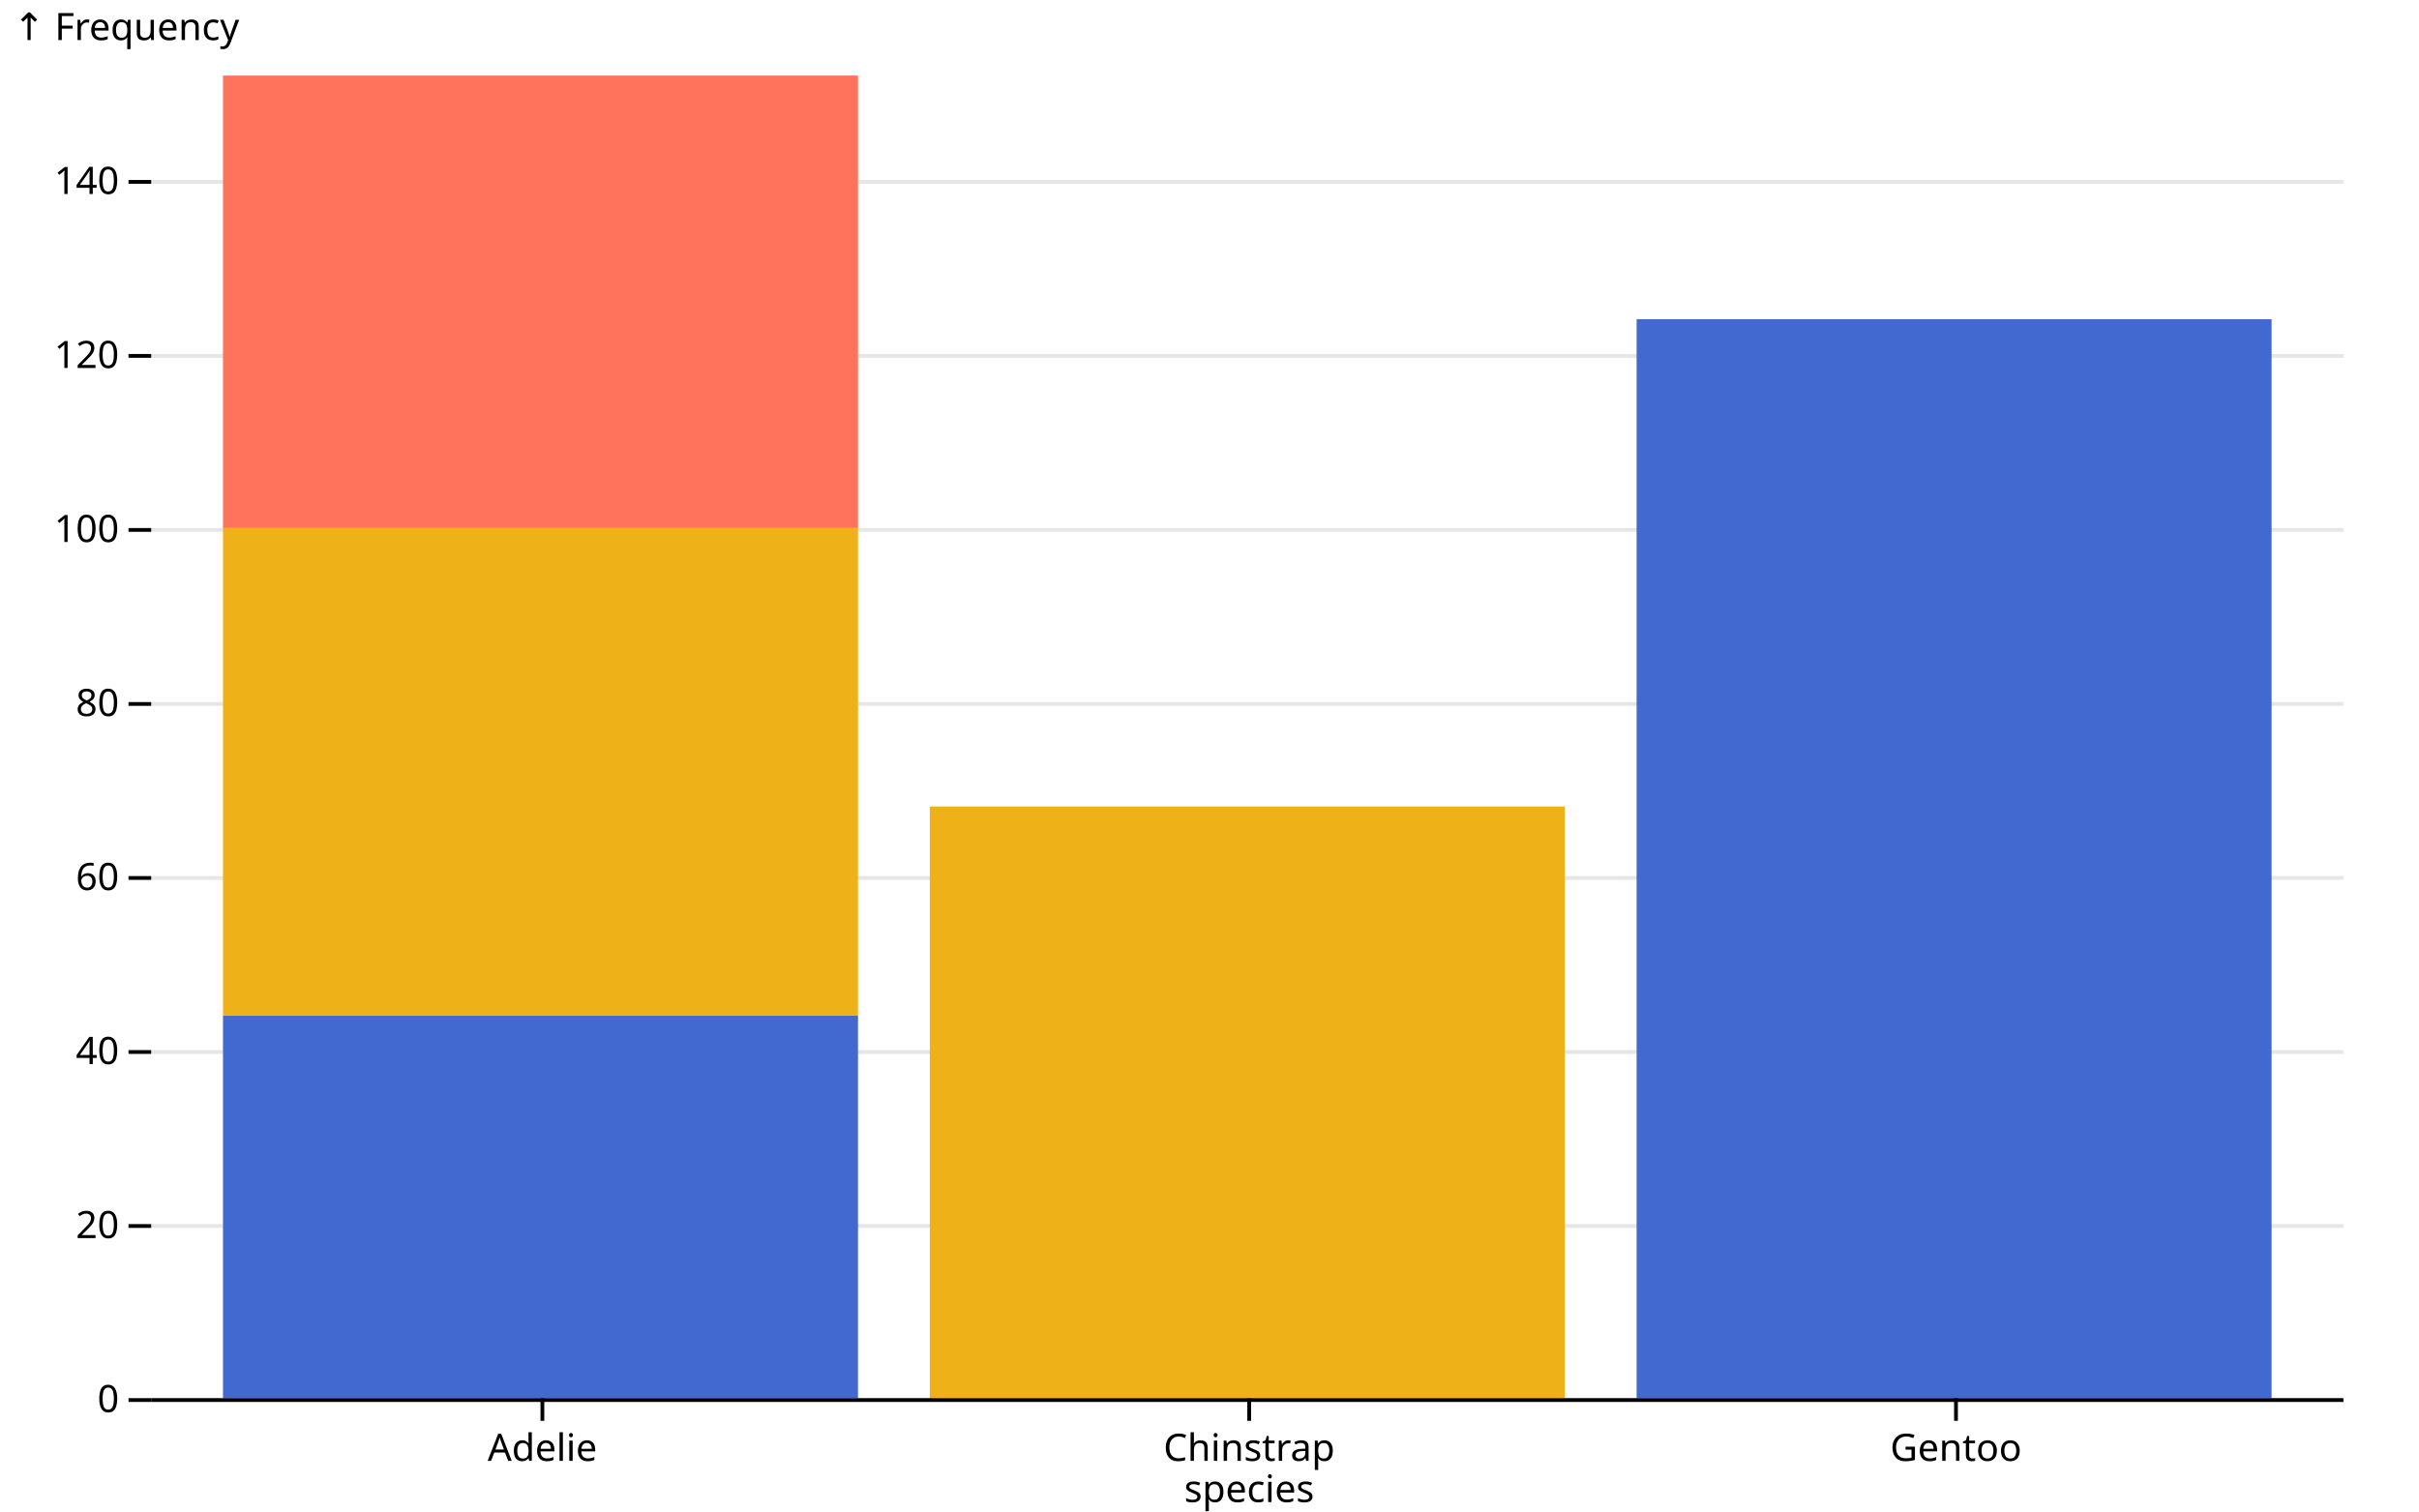
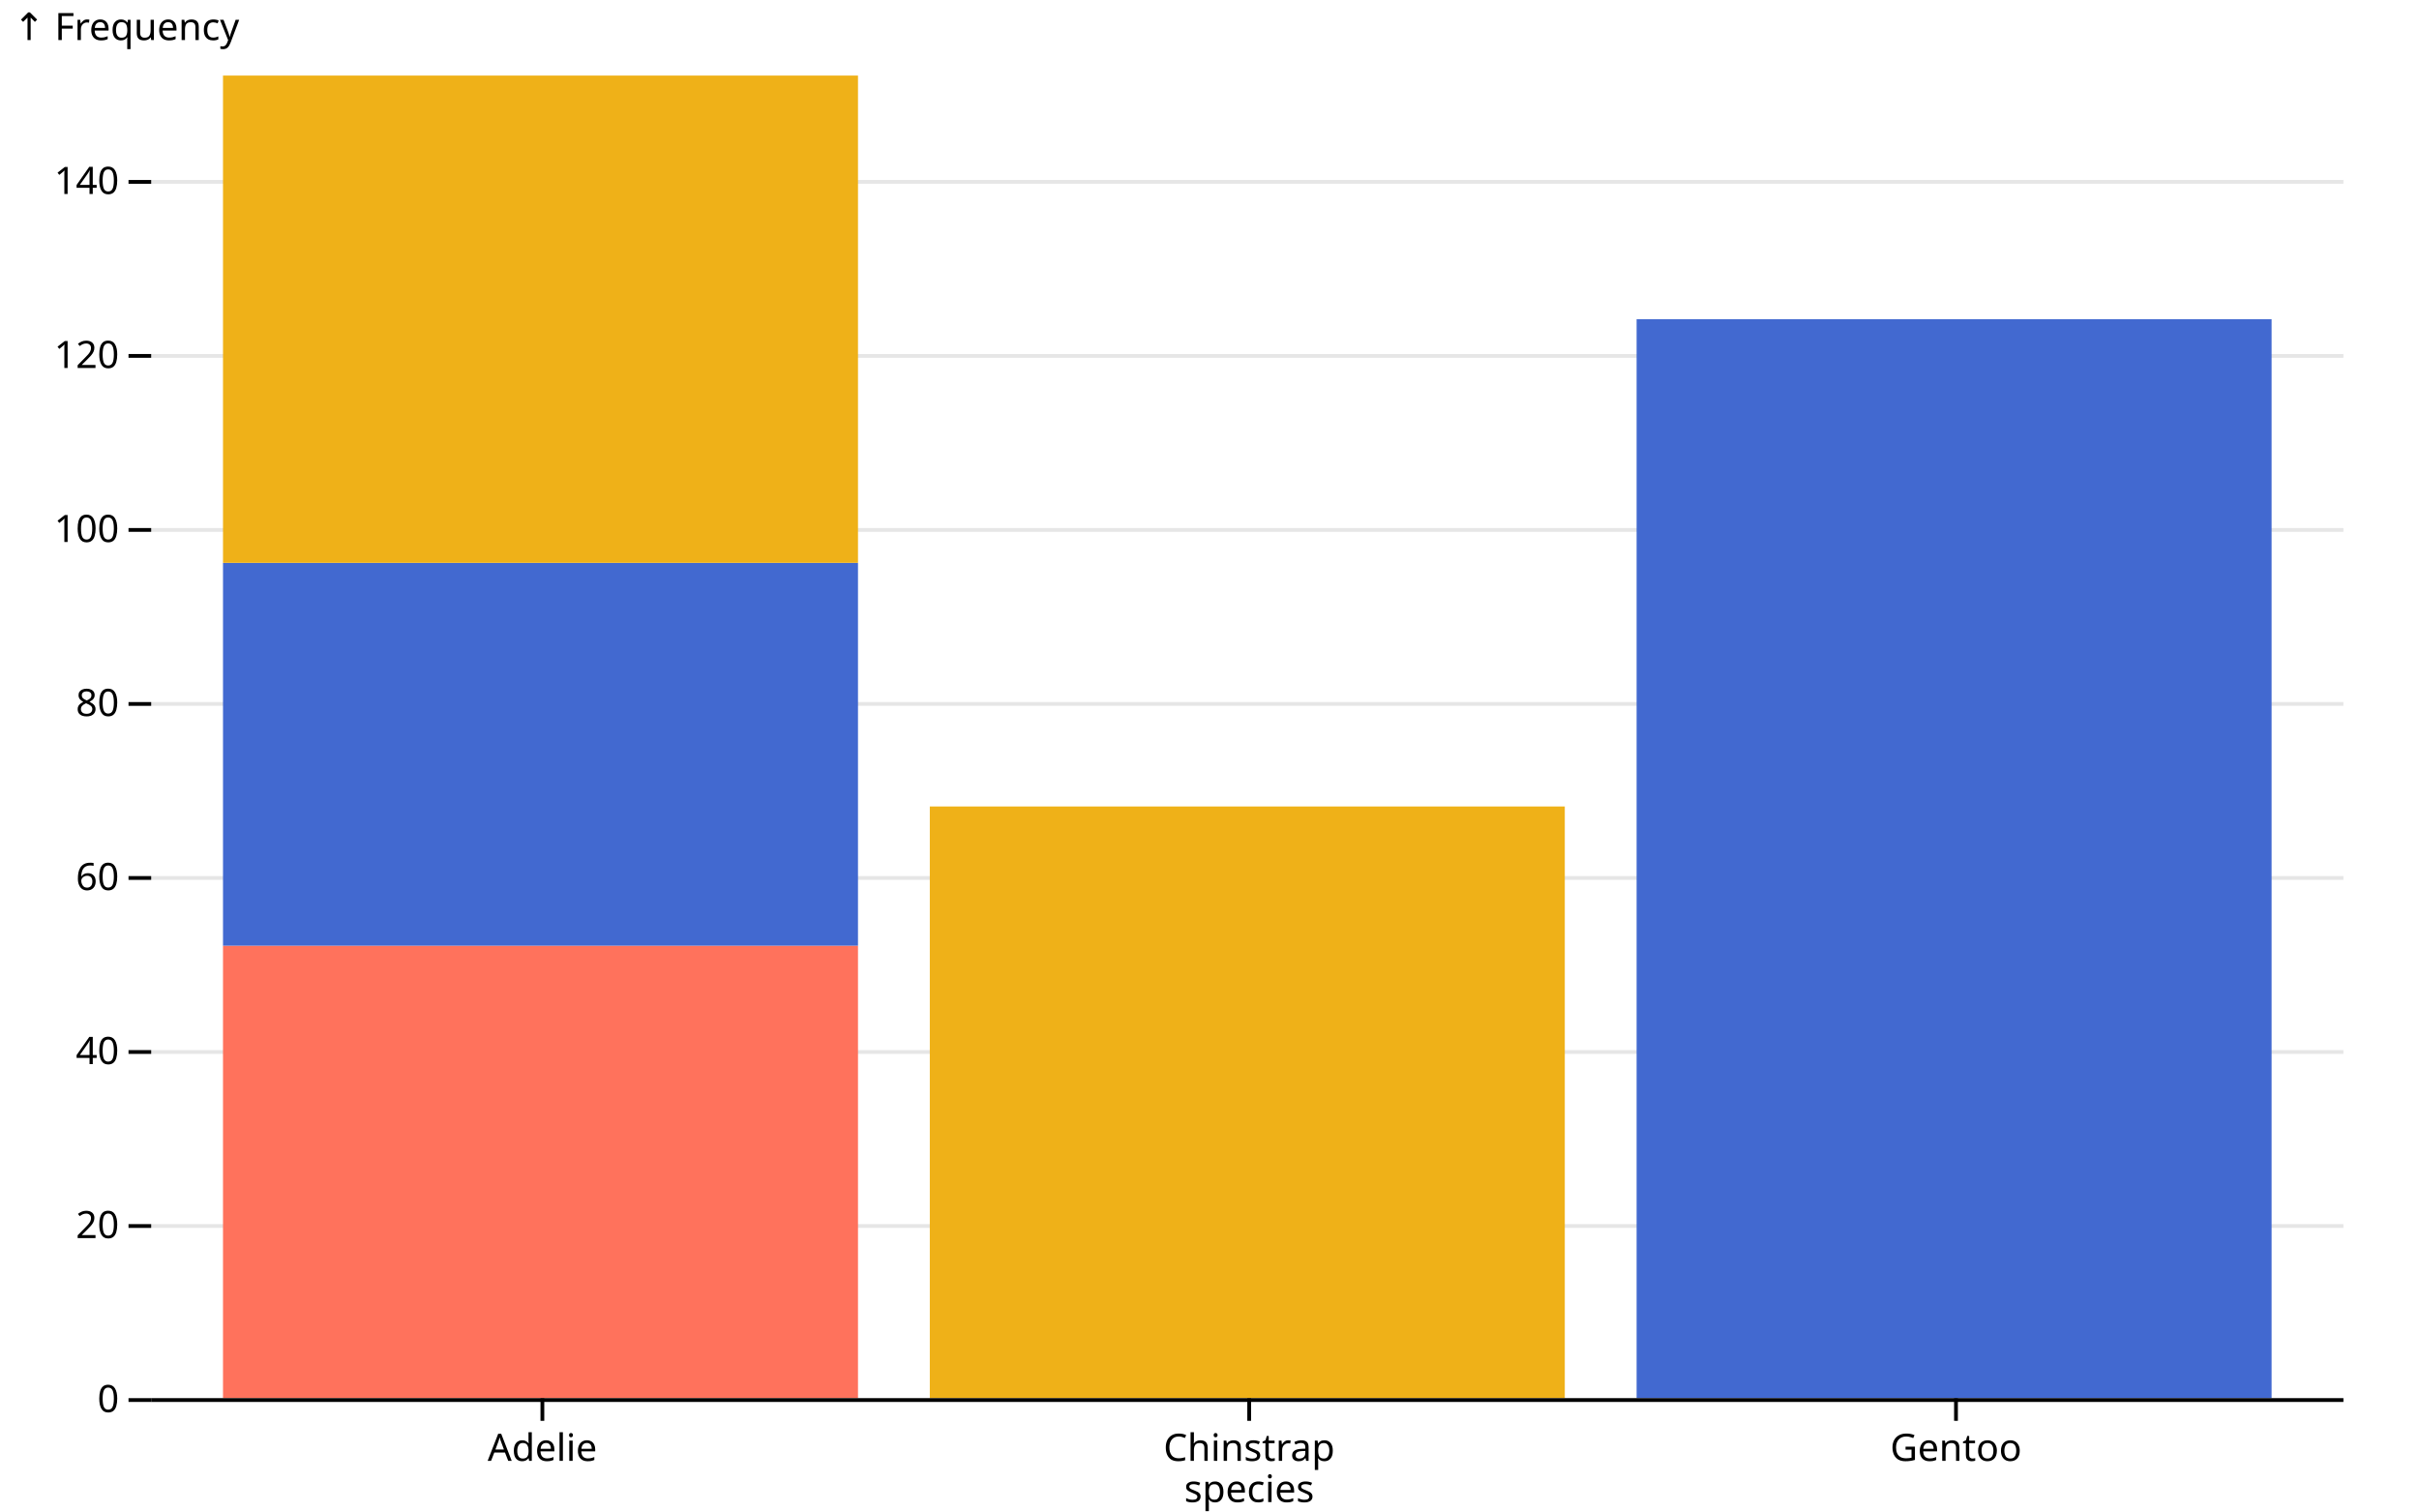
<svg xmlns="http://www.w3.org/2000/svg" class="plot" fill="currentColor" font-family="system-ui, sans-serif" font-size="10" text-anchor="middle" width="640" height="400" viewBox="0 0 640 400">
  <style>
    :where(.plot) {
      --plot-background: white;
      display: block;
      height: auto;
      height: intrinsic;
      max-width: 100%;
    }

    :where(.plot text),
    :where(.plot tspan) {
      white-space: pre;
    }
  </style>
  <g aria-label="y-grid" stroke="currentColor" stroke-opacity="0.1" transform="translate(0,0.5)">
    <line x1="40" x2="620" y1="370" y2="370" />
    <line x1="40" x2="620" y1="323.947" y2="323.947" />
    <line x1="40" x2="620" y1="277.895" y2="277.895" />
    <line x1="40" x2="620" y1="231.842" y2="231.842" />
    <line x1="40" x2="620" y1="185.789" y2="185.789" />
    <line x1="40" x2="620" y1="139.737" y2="139.737" />
    <line x1="40" x2="620" y1="93.684" y2="93.684" />
    <line x1="40" x2="620" y1="47.632" y2="47.632" />
  </g>
  <g aria-label="y-axis tick" fill="none" stroke="currentColor" transform="translate(0,0.5)">
    <path transform="translate(40,370)" d="M0,0L-6,0" />
    <path transform="translate(40,323.9474)" d="M0,0L-6,0" />
    <path transform="translate(40,277.8947)" d="M0,0L-6,0" />
    <path transform="translate(40,231.8421)" d="M0,0L-6,0" />
    <path transform="translate(40,185.7895)" d="M0,0L-6,0" />
    <path transform="translate(40,139.7368)" d="M0,0L-6,0" />
    <path transform="translate(40,93.68421)" d="M0,0L-6,0" />
    <path transform="translate(40,47.63158)" d="M0,0L-6,0" />
  </g>
  <g aria-label="y-axis tick label" text-anchor="end" font-variant="tabular-nums" transform="translate(-8.5,0.5)">
    <text y="0.32em" transform="translate(40,370)">0</text>
    <text y="0.32em" transform="translate(40,323.9474)">20</text>
    <text y="0.32em" transform="translate(40,277.8947)">40</text>
    <text y="0.32em" transform="translate(40,231.8421)">60</text>
    <text y="0.32em" transform="translate(40,185.7895)">80</text>
    <text y="0.32em" transform="translate(40,139.7368)">100</text>
    <text y="0.32em" transform="translate(40,93.68421)">120</text>
    <text y="0.32em" transform="translate(40,47.63158)">140</text>
  </g>
  <g aria-label="y-axis label" text-anchor="start" transform="translate(-36.5,-16.5)">
    <text y="0.71em" transform="translate(40,20)">↑ Frequency</text>
  </g>
  <g aria-label="x-axis tick" fill="none" stroke="currentColor" transform="translate(84.5,0)">
    <path transform="translate(59,370)" d="M0,0L0,6" />
    <path transform="translate(246,370)" d="M0,0L0,6" />
    <path transform="translate(433,370)" d="M0,0L0,6" />
  </g>
  <g aria-label="x-axis tick label" transform="translate(84.5,9.5)">
    <text y="0.71em" transform="translate(59,370)">Adelie</text>
    <text y="0.71em" transform="translate(246,370)">Chinstrap</text>
    <text y="0.71em" transform="translate(433,370)">Gentoo</text>
  </g>
  <g aria-label="x-axis label" transform="translate(0.5,27.5)">
    <text transform="translate(330,370)">species</text>
  </g>
  <g aria-label="bar">
-     <rect x="59" width="168" y="268.684" height="101.316" fill="#4269d0" />
+     <rect x="59" width="168" y="250.263" height="119.737" fill="#ff725c" />
+     <rect x="59" width="168" y="148.947" height="101.316" fill="#4269d0" />
    <rect x="433" width="168" y="84.474" height="285.526" fill="#4269d0" />
-     <rect x="59" width="168" y="139.737" height="128.947" fill="#efb118" />
+     <rect x="59" width="168" y="20" height="128.947" fill="#efb118" />
    <rect x="246" width="168" y="213.421" height="156.579" fill="#efb118" />
-     <rect x="59" width="168" y="20" height="119.737" fill="#ff725c" />
  </g>
  <g aria-label="rule" stroke="currentColor" transform="translate(0,0.5)">
    <line x1="40" x2="620" y1="370" y2="370" />
  </g>
</svg>
